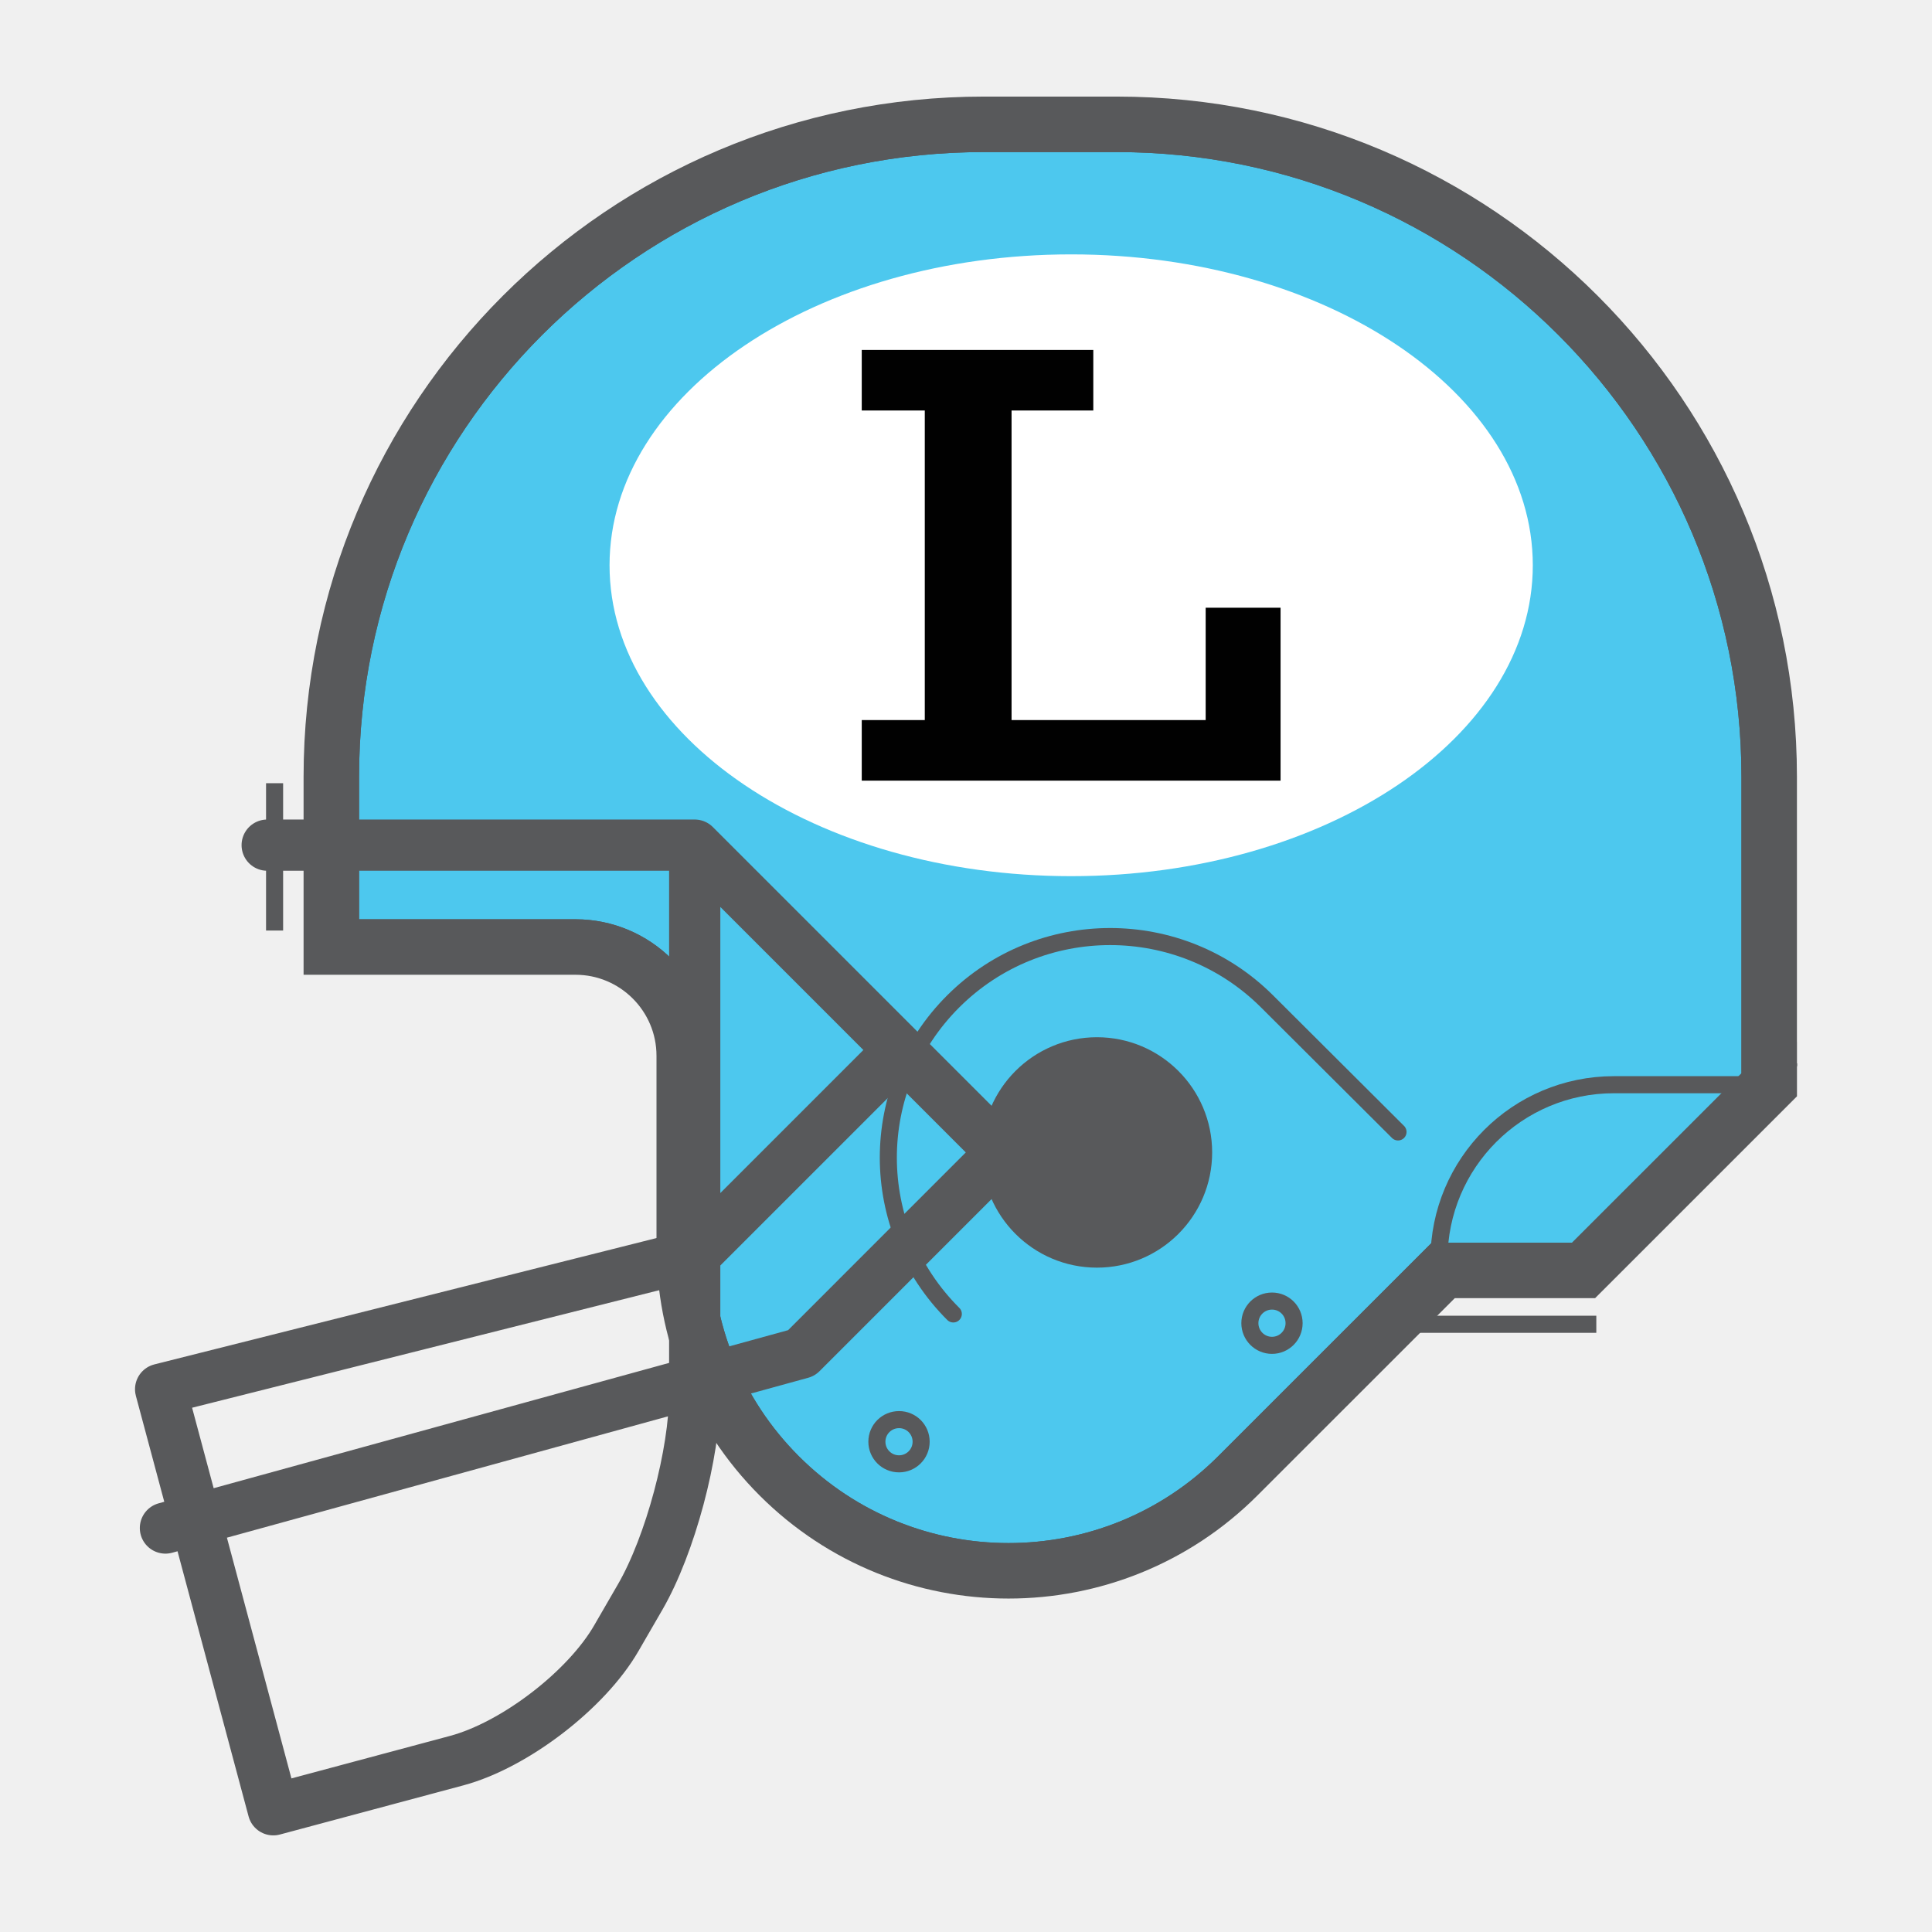
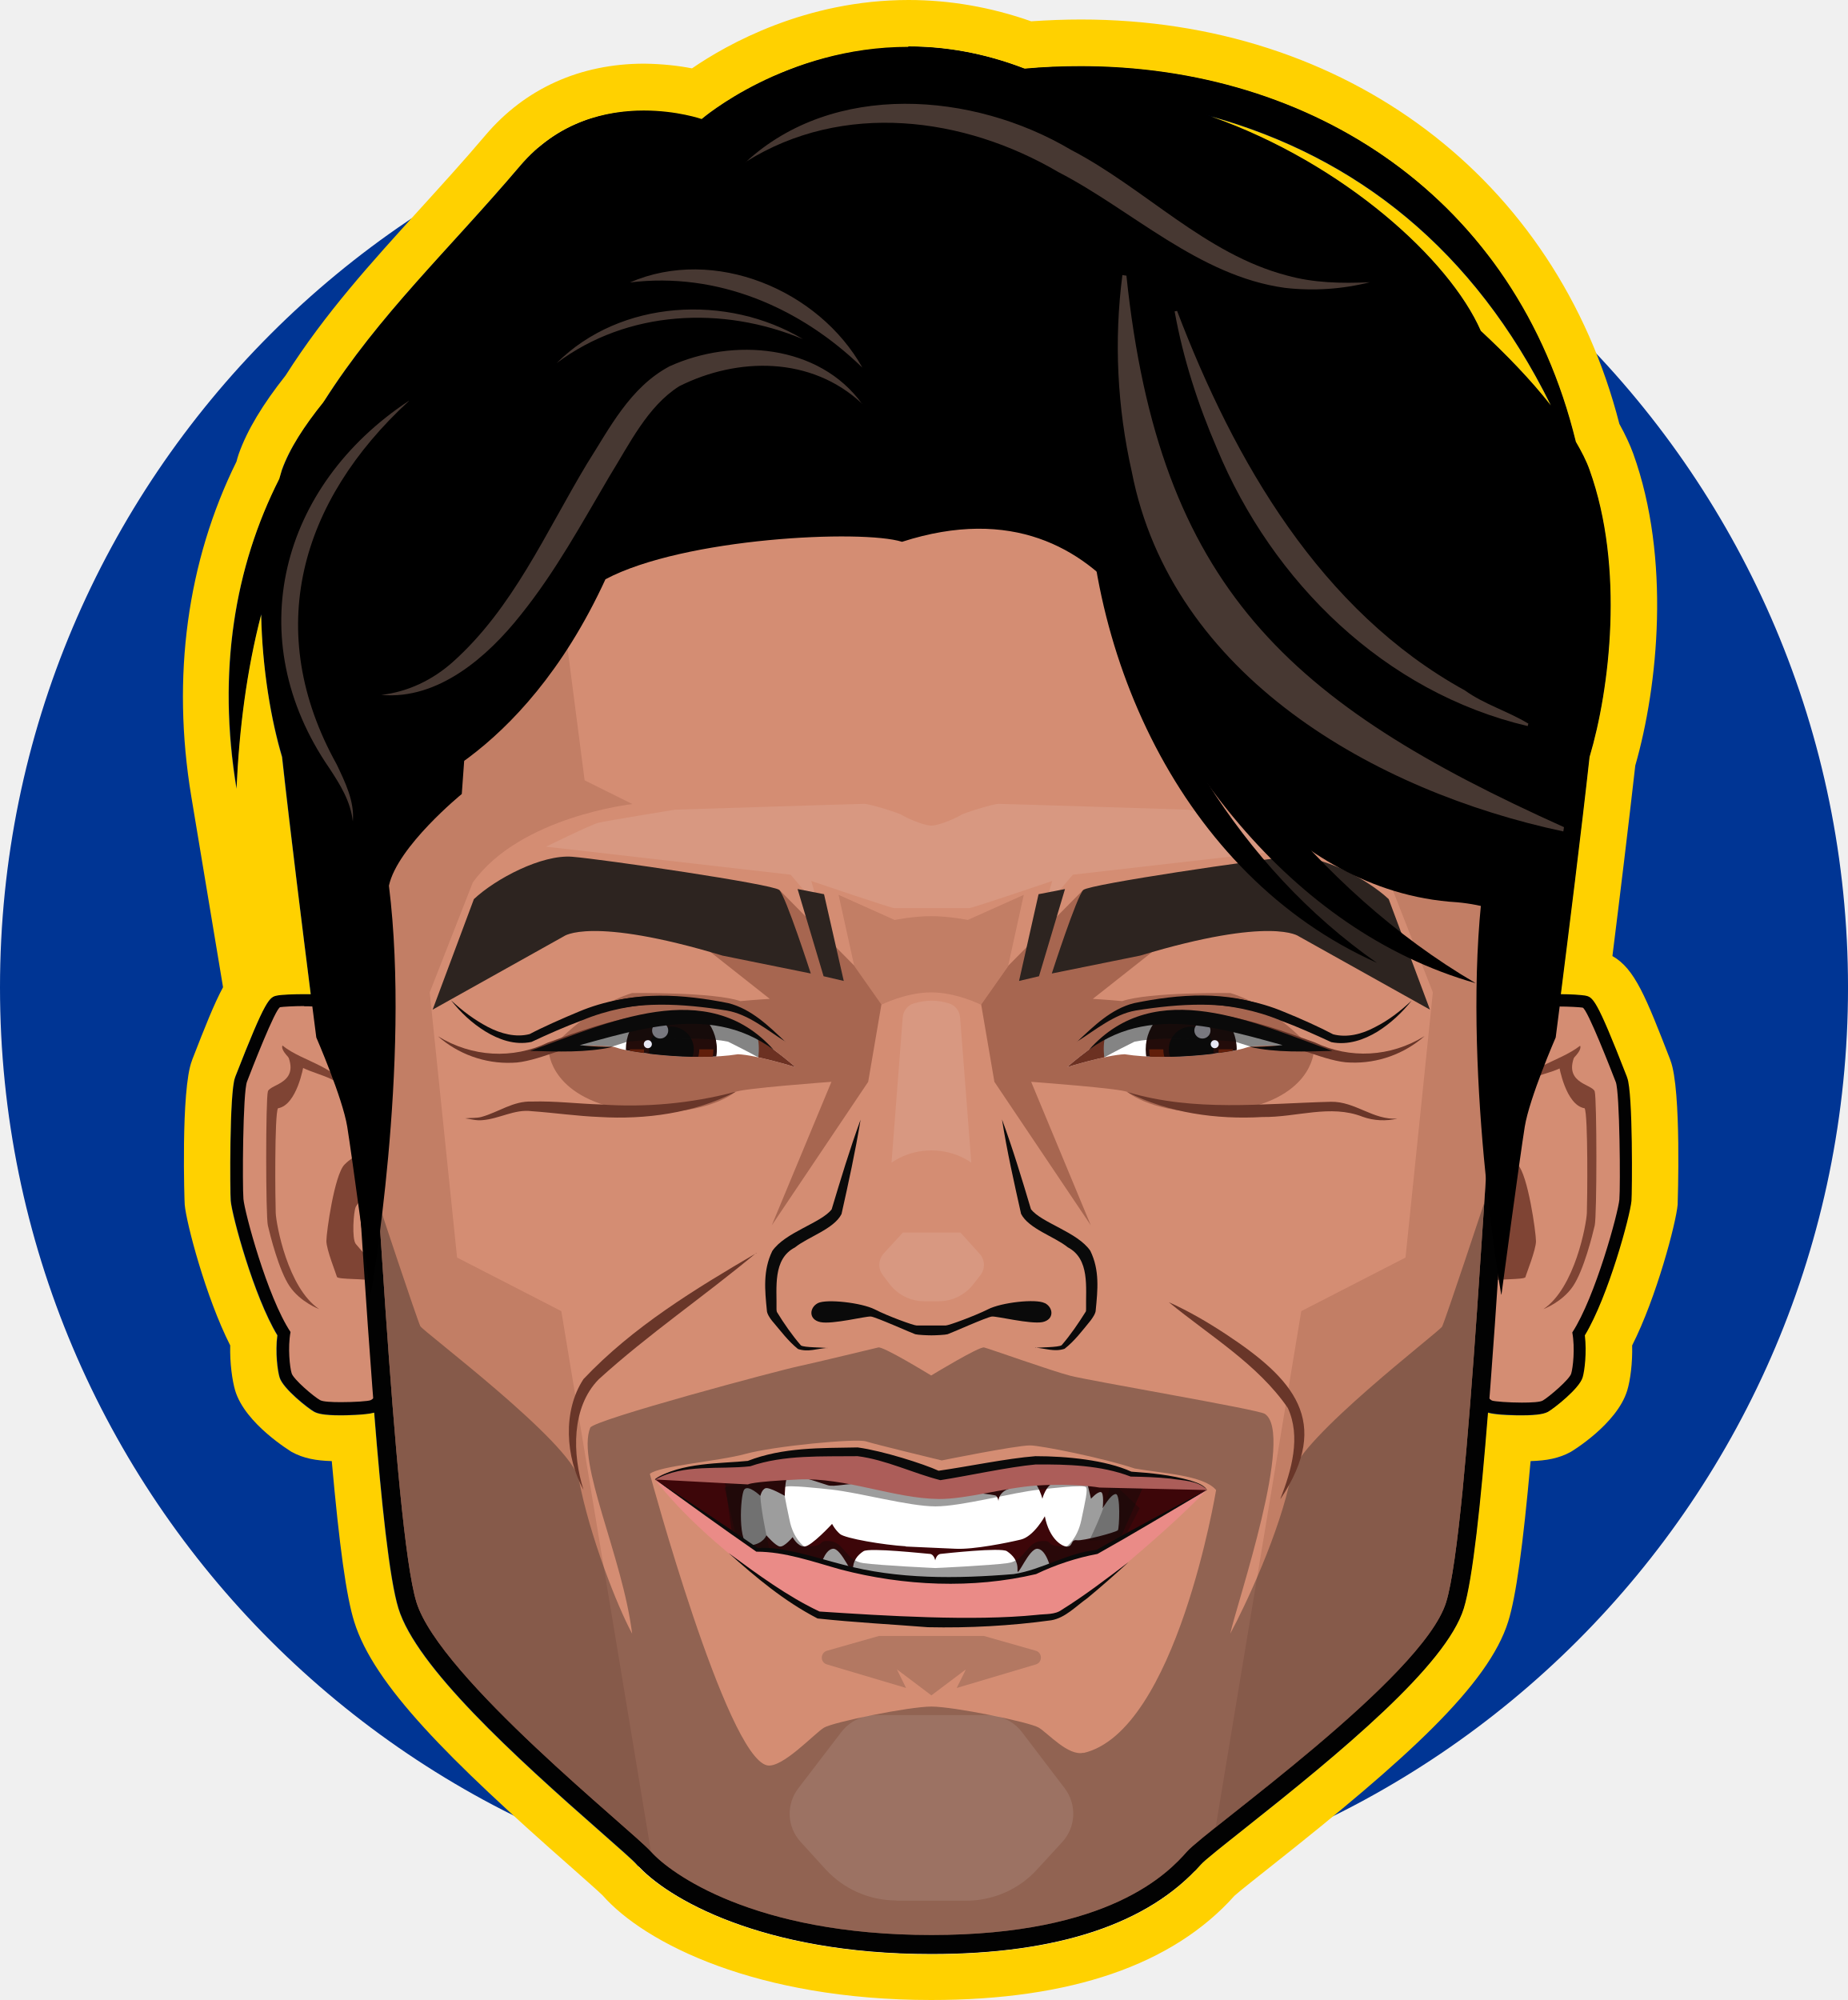
- <svg xmlns="http://www.w3.org/2000/svg" enable-background="new 0 0 72 72" height="72" viewBox="0 0 72 72" width="72">
+ <svg xmlns="http://www.w3.org/2000/svg" viewBox="0 0 82.43 89.22">
  <clipPath id="a">
-     <path d="m5.032 3.6h61.936v64.8h-61.936z" />
+     <path d="m68.57 32.79c-3.33-15.52-14.12-23.02-27.02-23.02s-23.7 7.5-27.03 23.02c-.62 3.88 1.35 10.49 1.77 13.21.42 2.73 1.25 22.13 2.29 25.48 1.04 3.36 9.63 10.18 10.46 11.12s4.55 3.72 12.51 3.72 10.57-2.78 11.4-3.72 10.53-7.76 11.56-11.12c1.04-3.36 1.87-22.76 2.29-25.48.42-2.73 2.39-9.33 1.77-13.21z" />
  </clipPath>
  <clipPath id="b">
-     <path d="m5.032 3.6h61.936v64.8h-61.936z" />
+     <path d="m35.48 47.6s-1.66-1.46-2.94-1.96-4.11-.24-4.94.13-2.65.92-2.65.92 2.08-.14 2.57.05 3.38.61 5.4.29c.81.03 2.55.57 2.55.57z" />
  </clipPath>
  <clipPath id="c">
-     <path d="m5.032 3.6h61.936v64.8h-61.936z" />
+     <path d="m47.61 47.6s1.66-1.46 2.94-1.96 4.11-.24 4.94.13 2.65.92 2.65.92-2.08-.14-2.57.05-3.38.61-5.4.29c-.81.03-2.55.57-2.55.57z" />
  </clipPath>
-   <clipPath id="d">
-     <path d="m5.032 3.6h61.936v64.8h-61.936z" />
-   </clipPath>
-   <clipPath id="e">
-     <path d="m5.032 3.6h61.936v64.8h-61.936z" />
-   </clipPath>
-   <clipPath id="f">
-     <path d="m5.032 3.6h61.936v64.8h-61.936z" />
-   </clipPath>
-   <clipPath id="g">
-     <path d="m5.032 3.6h61.936v64.8h-61.936z" />
-   </clipPath>
-   <clipPath id="h">
-     <path d="m5.032 3.6h61.936v64.8h-61.936z" />
-   </clipPath>
-   <clipPath id="i">
-     <path d="m5.032 3.6h61.936v64.8h-61.936z" />
-   </clipPath>
-   <clipPath id="j">
-     <path d="m5.032 3.6h61.936v64.8h-61.936z" />
-   </clipPath>
-   <clipPath id="k">
-     <path d="m5.032 3.6h61.936v64.8h-61.936z" />
-   </clipPath>
-   <clipPath id="l">
-     <path d="m5.032 3.6h61.936v64.8h-61.936z" />
-   </clipPath>
-   <path clip-path="url(#a)" d="m65.536 40.264-6.683 6.682h-5.229l-7.775 7.773c-4.562 4.564-11.965 4.564-16.529 0-2.281-2.281-3.423-5.273-3.423-8.264v-.744-6.363c0-2.459-1.994-4.453-4.454-4.453h-8.698v-5.945c0-13.21 10.709-23.919 23.919-23.919h4.952c13.209 0 23.919 10.709 23.919 23.919v11.314z" fill="#d2d5d5" />
-   <path clip-path="url(#b)" d="m65.536 40.264-6.683 6.682h-5.229l-7.775 7.773c-4.562 4.564-11.965 4.564-16.529 0-2.281-2.281-3.423-5.273-3.423-8.264v-.744-6.363c0-2.459-1.994-4.453-4.454-4.453h-8.698v-5.945c0-13.21 10.709-23.919 23.919-23.919h4.952c13.209 0 23.919 10.709 23.919 23.919v11.314z" fill="none" stroke="#58595b" stroke-miterlimit="10" stroke-width="2.863" />
-   <path clip-path="url(#c)" d="m65.536 40.264-6.683 6.682h-5.229l-7.775 7.773c-4.562 4.564-11.965 4.564-16.529 0-2.281-2.281-3.423-5.273-3.423-8.264v-.744-6.363c0-2.459-1.994-4.453-4.454-4.453h-8.698v-5.945c0-13.21 10.709-23.919 23.919-23.919h4.952c13.209 0 23.919 10.709 23.919 23.919v11.314z" fill="#4dc8ee" />
-   <g fill="none" stroke="#58595b" stroke-miterlimit="10">
-     <path clip-path="url(#d)" d="m65.536 40.264-6.683 6.682h-5.229l-7.775 7.773c-4.562 4.564-11.965 4.564-16.529 0-2.281-2.281-3.423-5.273-3.423-8.264v-.744-6.363c0-2.459-1.994-4.453-4.454-4.453h-8.698v-5.945c0-13.21 10.709-23.919 23.919-23.919h4.952c13.209 0 23.919 10.709 23.919 23.919v11.314z" stroke-width="1.273" />
-     <path d="m10.233 29.188v5.49" stroke-width=".636" />
-     <path clip-path="url(#e)" d="m65.536 40.264-6.683 6.682h-5.229l-7.775 7.773c-4.562 4.564-11.965 4.564-16.529 0-2.281-2.281-3.423-5.273-3.423-8.264v-.744-6.363c0-2.459-1.994-4.453-4.454-4.453h-8.698v-5.945c0-13.21 10.709-23.919 23.919-23.919h4.952c13.209 0 23.919 10.709 23.919 23.919v11.314z" stroke-width="1.273" />
+   <circle cx="41.22" cy="44.05" fill="#003594" r="41.22" />
+   <path d="m15.21 62.84c-.84 0-1-.09-1.07-.13-.27-.15-1.29-.99-1.41-1.36-.09-.29-.19-1.14-.08-1.86-1.03-1.64-2.03-5.32-2.09-5.96-.04-.46-.04-4.8.17-5.36 1.34-3.43 1.49-3.46 1.69-3.5.16-.03.69-.06 1.13-.06.54 0 .71.04.8.06.3.1 1.77.91 2.06 1.08l1.74.27 1.36 11.24-1.85 4.42c-.39.47-.83.95-1.03 1.04-.22.09-1.19.11-1.44.11z" fill="#d48d73" />
+   <path d="m13.56 44.89c.31 0 .6.01.71.05.29.09 2.01 1.05 2.01 1.05l1.63.27 1.33 10.96-1.82 4.35s-.7.81-.88.89c-.1.05-.75.09-1.33.09-.42 0-.81-.02-.93-.09-.29-.16-1.2-.94-1.27-1.2-.08-.26-.18-1.13-.05-1.84-1.04-1.57-2.05-5.35-2.1-5.93s-.03-4.77.16-5.24c.18-.47 1.27-3.28 1.48-3.32.12-.02.63-.05 1.08-.05zm0-.55c-.41 0-.99.02-1.18.06-.36.07-.5.09-1.87 3.61l-.02.06c-.26.66-.22 5.15-.19 5.49.06.67 1.03 4.26 2.08 6-.09.77.01 1.6.1 1.88.16.53 1.33 1.41 1.54 1.53.15.08.4.16 1.2.16.13 0 1.24 0 1.55-.14.09-.04.3-.13 1.08-1.04l.06-.07.03-.08 1.82-4.35.06-.14-.02-.15-1.33-10.96-.05-.41-.41-.07-1.53-.25c-.57-.32-1.73-.96-2.02-1.05-.11-.04-.31-.08-.89-.08z" fill="#020202" />
+   <g fill="#7f4434">
+     <path d="m15.56 48.82c-.53-.88-1.62-.84-2.39-1.38-.18-.14-.67-.58-.57-.8.92.75 2.63.96 2.96 2.18z" />
+     <path d="m12.71 46.82c.83 1.52-.66 1.52-.76 1.87s-.1 5.55 0 5.98.49 2 .97 2.71 1.32 1.02 1.32 1.02c-1.41-.94-1.92-3.8-1.94-4.29s-.06-4.39.1-4.67c.85-.14 1.14-1.89 1.14-1.89l-.83-.74z" />
+     <path d="m17.16 58.06s-.44-.81-.6-.92-1.5-.05-1.53-.18-.47-1.21-.47-1.6.36-2.96.81-3.41 1.09-.73 1.33-.63.47.87.47.87-1.2 1.44-1.3 1.65-.18 1.42 0 1.65 1.04 1.18 1.25 1.34.65.6.65.6l-.6.63z" />
  </g>
-   <path clip-path="url(#f)" d="m39.919 32.652c9.502 0 17.204-5.188 17.204-11.586 0-6.399-7.702-11.586-17.204-11.586-9.501 0-17.203 5.187-17.203 11.586s7.702 11.586 17.203 11.586" fill="#fff" />
-   <path d="m25.89 31.496v20.438c0 2.23-.913 5.641-2.027 7.572l-.893 1.543c-1.116 1.934-3.793 3.986-5.948 4.564l-6.836 1.832-4.2-15.672 19.903-5.008m-15.932-15.269h15.933l11.452 11.452-7.476 7.477-23.701 6.52m19.725-10.179 7.477-7.477" style="fill:none;stroke:#58595b;stroke-width:1.909;stroke-linecap:round;stroke-linejoin:round;stroke-miterlimit:10;clip-path:url(#g)" />
-   <path clip-path="url(#h)" d="m44.538 42.947c0 2.021-1.638 3.66-3.658 3.66s-3.657-1.641-3.657-3.66c0-2.021 1.639-3.656 3.657-3.656 2.02 0 3.658 1.637 3.658 3.656" fill="#58595b" />
-   <g fill="none" stroke="#58595b" stroke-miterlimit="10">
-     <circle clip-path="url(#i)" cx="40.88" cy="42.948" r="3.657" stroke-width="1.273" />
-     <g stroke-width=".636">
-       <path clip-path="url(#j)" d="m48.227 49.311c0 .457-.369.826-.824.826s-.824-.371-.824-.826.369-.824.824-.824c.456-.001.824.368.824.824zm-13.899 4.418c0 .455-.369.824-.824.824-.456 0-.825-.369-.825-.824 0-.457.369-.824.825-.824.455-.001.824.366.824.824z" stroke-linecap="round" stroke-linejoin="round" />
-       <path clip-path="url(#k)" d="m35.527 48.967c-3.229-3.219-3.229-8.434 0-11.652 3.228-3.216 8.461-3.216 11.688 0l4.885 4.869" stroke-linecap="round" stroke-linejoin="round" />
-       <path clip-path="url(#l)" d="m51.855 49.352h7.635m6.046-8.928h-5.388c-3.604 0-6.521 2.92-6.521 6.521" />
-     </g>
+   <path d="m67.87 62.85c-.25 0-1.22-.02-1.44-.11-.2-.09-.64-.57-.98-.97l-1.89-4.5 1.36-11.24 1.83-.3c.2-.13 1.67-.95 1.97-1.05.09-.03.26-.06.8-.06.43 0 .97.03 1.13.06.2.04.35.07 1.67 3.45.24.61.23 4.95.19 5.41-.06.65-1.07 4.33-2.09 5.96.11.72.01 1.57-.08 1.86-.12.39-1.16 1.23-1.4 1.36-.07.04-.23.13-1.07.13z" fill="#d48d73" />
+   <path d="m69.52 44.9c.45 0 .96.03 1.08.05.21.04 1.3 2.86 1.48 3.32s.21 4.66.16 5.24-1.07 4.35-2.1 5.93c.13.71.03 1.58-.05 1.84s-.99 1.04-1.27 1.2c-.12.07-.51.09-.93.09-.58 0-1.22-.05-1.33-.09-.18-.08-.88-.89-.88-.89l-1.82-4.35 1.32-10.96 1.63-.27s1.72-.96 2.01-1.05c.12-.04.4-.05.71-.05zm0-.56c-.57 0-.77.04-.88.08-.29.09-1.45.73-2.02 1.05l-1.53.25-.41.07-.05.41-1.32 10.96-.02.15.06.14 1.82 4.35.03.08.06.07c.78.91.99 1 1.08 1.04.31.13 1.42.14 1.55.14.8 0 1.05-.08 1.2-.16.26-.14 1.39-1.03 1.54-1.53.09-.29.2-1.12.1-1.88 1.05-1.73 2.02-5.33 2.08-6 .03-.34.06-4.83-.19-5.49l-.02-.06c-1.37-3.51-1.52-3.54-1.87-3.61-.19-.04-.77-.06-1.18-.06z" fill="#020202" />
+   <g fill="#7f4434">
+     <path d="m67.49 48.81c.52-1.25 2.02-1.4 3-2.16.1.22-.39.66-.57.8-.5.41-1.2.41-1.72.76-.32.14-.63.63-.71.6z" />
+     <path d="m70.38 46.82c-.83 1.52.66 1.52.76 1.87s.1 5.55 0 5.98-.49 2-.97 2.71-1.32 1.02-1.32 1.02c1.41-.94 1.92-3.8 1.94-4.29s.06-4.39-.1-4.67c-.85-.14-1.14-1.89-1.14-1.89l.83-.74z" />
+     <path d="m65.92 58.07s.44-.81.6-.92 1.5-.05 1.53-.18.47-1.21.47-1.6-.36-2.96-.81-3.41-1.09-.73-1.33-.63-.47.87-.47.87 1.2 1.44 1.3 1.65.18 1.42 0 1.65-1.04 1.18-1.25 1.34-.65.6-.65.6l.6.63z" />
  </g>
-   <path d="m32.115 29.092h15.608v-6.444h-2.791v4.187h-7.234v-11.537h3.046v-2.256h-8.629v2.256h2.349v11.537h-2.349z" fill="#010101" />
+   <path d="m41.55 86.74c-9.31 0-12.68-3.7-12.82-3.86-.17-.2-.79-.74-1.57-1.42-2.85-2.5-8.15-7.16-8.98-9.86-.69-2.23-1.26-10.98-1.72-18.01-.23-3.54-.43-6.6-.58-7.54-.11-.7-.32-1.66-.56-2.78-.71-3.21-1.68-7.62-1.2-10.56 3.14-14.64 13.39-23.37 27.44-23.37s24.29 8.73 27.43 23.35c.48 2.97-.49 7.37-1.2 10.58-.25 1.12-.46 2.09-.57 2.79-.14.94-.34 4-.58 7.54-.46 7.03-1.03 15.77-1.72 18-.82 2.64-6.36 7.02-9.67 9.64-.96.76-1.79 1.42-1.98 1.63-2.26 2.56-6.2 3.86-11.71 3.86z" fill="#d48d73" />
+   <path d="m41.55 9.77c12.9 0 23.69 7.5 27.02 23.02.62 3.88-1.35 10.49-1.77 13.21s-1.25 22.13-2.29 25.48c-1.04 3.36-10.73 10.17-11.56 11.12-.83.94-3.44 3.72-11.4 3.72s-11.68-2.78-12.51-3.72-9.42-7.77-10.46-11.12-1.87-22.76-2.29-25.48c-.42-2.73-2.39-9.33-1.77-13.21 3.33-15.52 14.13-23.02 27.03-23.02zm0-.84c-14.26 0-24.67 8.85-27.84 23.68-.49 3.07.48 7.51 1.2 10.76.24 1.11.46 2.07.56 2.76.14.92.34 3.97.57 7.51.46 7.05 1.04 15.82 1.74 18.1.8 2.6 5.12 6.55 9.11 10.05.7.62 1.37 1.2 1.52 1.38 1.31 1.49 5.55 4 13.14 4 5.64 0 9.69-1.35 12.03-4 .16-.18 1.06-.89 1.92-1.58 4.33-3.43 9.03-7.3 9.81-9.85.71-2.28 1.28-11.05 1.74-18.1.23-3.54.43-6.59.57-7.51.1-.68.32-1.64.56-2.76.71-3.25 1.69-7.69 1.21-10.72-3.19-14.87-13.59-23.73-27.84-23.73z" fill="#020202" />
+   <g clip-path="url(#a)">
+     <path d="m23.66 16.12 2.42 18.69 2.13 1.06s-5.01.55-7.12 3.5l-1.92 4.9 1.22 11.83 4.65 2.39 4 24.12h-34.92v-66.49z" fill="#a76650" opacity=".4" />
+     <path d="m59.43 16.12-2.42 18.69-2.13 1.06s5.01.55 7.12 3.5l1.92 4.9-1.22 11.83-4.65 2.39-4 24.12h34.92s0-66.49 0-66.49z" fill="#a76650" opacity=".4" />
+     <path d="m64.34 59.17c-.09.21-6.42 5.01-6.74 6.64-.5 2.54-2.05 5.83-2.72 7.07.33-1.46 2.89-8.95 1.54-9.81-.32-.2-7.86-1.48-8.68-1.7-.82-.21-3.62-1.21-3.84-1.26s-2.29 1.21-2.36 1.25c-.07-.04-2.14-1.31-2.36-1.25-.22.05-2.73.66-3.56.84-.83.17-9.15 2.39-9.29 2.74-.62 1.57 1.44 5.73 1.87 9.19-.67-1.24-1.89-4.34-2.38-6.89-.32-1.63-6.98-6.62-7.07-6.83-.16-.34-1.87-5.5-1.87-5.5l.39 34.92h48.55l.39-34.92s-1.71 5.16-1.87 5.5zm-16.01 19.02c-.67.16-1.58-.87-1.99-1.12-.42-.25-3.79-.94-4.79-.94s-4.37.69-4.79.94-1.88 1.84-2.55 1.68c-1.82-.44-5.22-13-5.22-13 .41-.36 3.06-.56 4.26-.89 1.27-.35 4.93-.7 5.38-.56.44.14 3.38.85 3.38.85s3.31-.67 3.94-.67c.47 0 3.27.56 4.67 1.03 1.23.22 3.06.29 3.63.96 0 0-1.77 10.76-5.91 11.73z" fill="#2d2420" opacity=".4" />
+   </g>
+   <path d="m46.6 58.13c-.39-.2-1.93-.03-2.53.28-.6.3-1.75.72-1.88.72h-1.3c-.13 0-1.27-.41-1.87-.72-.6-.3-2.14-.47-2.53-.28-.39.2-.43.74.11.85s2.02-.27 2.25-.25c.22.02 1.87.76 1.98.79s.53.05.72.05.61-.02.72-.05 1.76-.77 1.98-.79 1.71.35 2.25.25c.54-.11.5-.65.11-.85z" fill="#0a0a0a" />
+   <path d="m36.91 60.13c-.47.03-.85.2-1.31.05-.45-.36-.79-.83-1.16-1.26-.09-.11-.23-.32-.23-.46-.09-.91-.18-1.78.24-2.65.57-.84 2.18-1.25 2.65-1.86.4-1.33.81-2.69 1.29-4-.23 1.41-.54 2.82-.85 4.21-.34.67-1.5 1.02-2.08 1.49-1 .52-.8 1.8-.82 2.76.01.08 0 .07.02.12.31.51.68 1.04 1.07 1.49.15.1.97.08 1.18.12z" fill="#0a0a0a" />
+   <path d="m42.83 54.98h-2.55l-.86.94c-.24.27-.26.67-.04.96l.31.41c.37.48.94.76 1.55.76h.63c.61 0 1.18-.28 1.55-.76l.32-.41c.22-.29.2-.69-.04-.95l-.85-.94z" fill="#fff" opacity=".1" />
+   <path d="m46.18 60.13c.22-.03 1.03-.02 1.18-.12.39-.45.75-.98 1.07-1.49.03-.05.01-.04.02-.12-.02-.96.18-2.24-.82-2.76-.57-.47-1.74-.82-2.08-1.49-.31-1.39-.63-2.8-.85-4.21.48 1.3.89 2.66 1.29 4 .46.61 2.08 1.02 2.65 1.86.42.86.33 1.74.24 2.65 0 .14-.14.34-.23.46-.36.44-.71.91-1.16 1.26-.46.15-.84-.02-1.31-.05z" fill="#0a0a0a" />
+   <path d="m42.83 45.39c-.02-.29-.22-.55-.5-.63-.22-.07-.49-.12-.78-.12s-.56.06-.78.12c-.28.08-.48.34-.5.63l-.5 6.48s.69-.55 1.78-.55 1.78.55 1.78.55z" fill="#fff" opacity=".1" />
+   <path d="m43.18 41.04s-.84-.17-1.64-.17-1.63.17-1.63.17l-2.5-1.12.7 3.18 1.21 1.72s1.09-.55 2.22-.55 2.22.55 2.22.55l1.21-1.72.7-3.18-2.5 1.12z" fill="#a76650" opacity=".4" />
+   <path d="m56.39 36.7c-.34-.08-3.4-.58-3.4-.58s-8.18-.26-8.44-.26-1.58.42-1.69.5c-.1.08-.94.47-1.31.47s-1.21-.39-1.31-.47-1.43-.5-1.69-.5-8.44.26-8.44.26-3.07.5-3.4.58c-.34.08-2.35 1.07-2.35 1.07l10.91 1.25 1.27 1.49-.35-1.21s3.55 1.21 3.7 1.21h3.35c.14 0 3.7-1.21 3.7-1.21l-.35 1.21 1.27-1.49 10.91-1.25s-2.01-.99-2.35-1.07z" fill="#fff" opacity=".1" />
+   <path d="m38.11 43.09 1.21 1.72-.59 3.45-4.3 6.4 2.66-6.4s-4.11.3-4.3.46-1.54 1.1-4.47.86c-3.78-.47-3.84-2.69-3.84-2.69s1.64-1.95 3.72-2.59c0 0 3.64-.05 4.83.36.62-.06 1.31-.1 1.31-.1l-4.23-3.34 4.66-1.52 3.35 3.39z" fill="#a76650" />
+   <path d="m33.03 45.83c-2.85-.87-5.71.29-8.43 1.17-.5.17-1.23.41-1.75.41-1.23.05-2.43-.4-3.31-1.18 1.52.93 3.33 1.03 4.9.28 2.7-.98 5.83-2.08 8.59-.67z" fill="#693629" />
+   <path d="m35.48 47.6s-1.66-1.46-2.94-1.96-4.11-.24-4.94.13-2.65.92-2.65.92 2.08-.14 2.57.05 3.38.61 5.4.29c.81.03 2.55.57 2.55.57z" fill="#fff" />
+   <g clip-path="url(#b)">
+     <ellipse cx="29.95" cy="46.81" fill="#230c0a" rx="2.03" ry="2.05" />
+     <path d="m28.41 46.81c0 .86.69 1.56 1.55 1.56s1.55-.7 1.55-1.56" fill="none" stroke="#611e0a" stroke-miterlimit="10" stroke-width=".63" />
+     <ellipse cx="29.95" cy="46.81" fill="#0a0a0a" rx="1" ry="1.01" />
+     <circle cx="29.45" cy="45.97" fill="#e7e7f4" r=".36" />
+     <circle cx="28.9" cy="46.58" fill="#e7e7f4" r=".18" />
+     <path d="m33.81 46.33s.28 1.17-.61 2.35c2.7-.36 3.33-.89 3.33-.89z" fill="#cf593b" />
+     <path d="m33.83 47.17s-.48-.27-1.35-.7c-1.47-.31-4.49 0-4.49 0l-2.67.85-1.56-1.39 6.44-2.76 4.94 2.44 1.15 2.63-2.47-1.08z" fill="#0a0a0a" opacity=".5" />
+   </g>
+   <path d="m34.51 46.83c-2.98-2.21-6.51-.72-9.69.07 0 0-.04-.4-.04-.4.84.1 1.7.22 2.56.2-1.18.27-2.48.21-3.69.18 3.45-1.24 7.89-3.38 10.86-.05z" fill="#0a0a0a" />
+   <path d="m35.04 46.47c-.83-.52-1.64-1.22-2.62-1.39-1.95-.31-4.02-.45-5.91.19-.96.3-1.9.67-2.85 1.04.87-.52 1.79-.97 2.74-1.34 1.93-.78 4.09-.62 6.09-.22 1.03.26 1.8 1.02 2.54 1.72z" fill="#0a0a0a" />
+   <path d="m33.03 45.09c-2.33-.48-4.85-.5-7.07.43-.76.28-1.52.62-2.25.96-.75.16-1.47-.11-2.06-.47-.6-.37-1.11-.85-1.53-1.39.5.47 1.05.88 1.64 1.19s1.26.48 1.87.32c.54-.29 1.49-.71 2.19-1 2.25-.95 4.94-.88 7.22-.05z" fill="#0a0a0a" />
+   <path d="m32.79 48.72c-1.84.94-3.99 1.23-6.03 1.11-1.02-.04-2.05-.19-3.04-.26-.76-.1-1.44.34-2.2.4-.27.03-.52-.05-.77-.08.26-.03.52 0 .75-.07.74-.21 1.4-.71 2.22-.68 1.06-.03 2.05.1 3.07.13 2.01.14 4.02-.04 6-.56z" fill="#693629" />
+   <path d="m37.64 43.76-.88-3.87-1.18-.23 1.16 3.89z" fill="#2d2420" />
+   <path d="m36.17 43.43s-1.12-3.47-1.41-3.73-7.87-1.37-9.23-1.48-3.42.98-4.39 1.89c-.64 1.71-1.84 4.93-1.84 4.93l5.85-3.27s1.18-.92 7.08.86l3.95.8z" fill="#2d2420" />
+   <path d="m39.99 84.79h3.11c1.2 0 2.35-.5 3.16-1.39l1.13-1.23c.61-.67.65-1.67.11-2.39l-1.91-2.51c-.37-.48-.94-.76-1.55-.76h-4.96c-.61 0-1.18.28-1.55.76l-1.92 2.51c-.55.72-.5 1.72.1 2.38l1.11 1.22c.81.89 1.96 1.4 3.17 1.4z" fill="#fff" opacity=".1" />
+   <path d="m46.21 73.64-2.32-.66h-4.68l-2.32.66c-.3.09-.31.52 0 .61l3.53 1.05-.41-.83 1.54 1.16 1.54-1.16-.41.83 3.53-1.05c.3-.09.3-.52 0-.61z" fill="#2d2420" opacity=".2" />
+   <path d="m44.98 43.09-1.21 1.72.59 3.45 4.3 6.4-2.66-6.4s4.11.3 4.3.46 1.54 1.1 4.47.86c3.78-.47 3.84-2.69 3.84-2.69s-1.64-1.95-3.72-2.59c0 0-3.64-.05-4.83.36-.62-.06-1.31-.1-1.31-.1l4.23-3.34-4.66-1.52-3.35 3.39z" fill="#a76650" />
+   <path d="m50.06 45.83c2.77-1.41 5.89-.31 8.59.67 1.57.75 3.38.66 4.9-.28-.88.78-2.08 1.23-3.31 1.18-.52 0-1.25-.24-1.75-.41-2.71-.87-5.57-2.04-8.43-1.17z" fill="#693629" />
+   <path d="m47.61 47.6s1.66-1.46 2.94-1.96 4.11-.24 4.94.13 2.65.92 2.65.92-2.08-.14-2.57.05-3.38.61-5.4.29c-.81.03-2.55.57-2.55.57z" fill="#fff" />
+   <g clip-path="url(#c)">
+     <ellipse cx="53.14" cy="46.81" fill="#230c0a" rx="2.03" ry="2.05" />
+     <path d="m54.68 46.81c0 .86-.69 1.56-1.55 1.56s-1.55-.7-1.55-1.56" fill="none" stroke="#611e0a" stroke-miterlimit="10" stroke-width=".63" />
+     <ellipse cx="53.14" cy="46.81" fill="#0a0a0a" rx="1" ry="1.01" />
+     <circle cx="53.64" cy="45.97" fill="#e7e7f4" r=".36" />
+     <circle cx="54.19" cy="46.58" fill="#e7e7f4" r=".18" />
+     <path d="m49.28 46.33s-.28 1.17.61 2.35c-2.7-.36-3.33-.89-3.33-.89z" fill="#cf593b" />
+     <path d="m49.26 47.17s.48-.27 1.35-.7c1.47-.31 4.49 0 4.49 0l2.67.85 1.56-1.39-6.44-2.76-4.94 2.44-1.15 2.63 2.47-1.08z" fill="#0a0a0a" opacity=".5" />
+   </g>
+   <path d="m48.58 46.83c2.98-3.34 7.4-1.19 10.86.05-1.21.03-2.51.09-3.69-.18.86.01 1.71-.1 2.56-.2l-.04.4c-3.18-.79-6.71-2.27-9.69-.07z" fill="#0a0a0a" />
+   <path d="m48.05 46.47c.75-.7 1.51-1.46 2.54-1.72 2-.41 4.17-.57 6.09.22.95.37 1.87.82 2.74 1.34-.95-.37-1.89-.74-2.85-1.04-1.9-.64-3.97-.5-5.91-.19-.97.17-1.79.87-2.62 1.39z" fill="#0a0a0a" />
+   <path d="m50.06 45.09c2.28-.83 4.97-.9 7.22.05.7.28 1.65.71 2.19 1 .61.16 1.28 0 1.87-.32.6-.3 1.14-.72 1.64-1.19-.43.54-.94 1.02-1.53 1.39-.59.36-1.32.62-2.06.47-.74-.34-1.49-.68-2.25-.96-2.23-.93-4.74-.91-7.07-.43z" fill="#0a0a0a" />
+   <path d="m50.3 48.72c3.01.89 5.99.51 9.07.43 1.09-.02 1.89.83 2.97.75-.5.12-1.05.1-1.55-.08-1.45-.57-2.94.03-4.47.01-2.04.12-4.19-.18-6.03-1.11z" fill="#693629" />
+   <path d="m45.46 43.76.87-3.87 1.18-.23-1.16 3.89z" fill="#2d2420" />
+   <path d="m46.92 43.43s1.12-3.47 1.41-3.73 7.87-1.37 9.23-1.48 3.42.98 4.39 1.89c.64 1.71 1.84 4.93 1.84 4.93l-5.85-3.27s-1.18-.92-7.08.86l-3.95.8z" fill="#2d2420" />
+   <path d="m53.85 66.46-7.21 4.77-9.9.2s-6.16-3.93-7.52-5.43l3.83-.33 4.53-.2 4.4.85 5.28-.85 6.59 1z" fill="#3d0609" />
+   <path d="m40.41 68.98c-.99-.06-2.71-.35-2.94-.55s-.35-.45-.35-.45-.92 1-1.23 1.01-.53-.42-.53-.42-.37.45-.57.42-.6-.5-.6-.5-.13.38-.71.45-.46-2.25-.28-2.49.72.28.72.28.06-.28.23-.34.86.34.86.34 0-.79.16-.91 1.5.36 1.77.44.92-.1 1.42-.06 5.96.39 6.08.53.1.29.1.29-.05-.41.45-.6 1.07-.48 1.26-.16.25.6.25.6.16-.65.57-.73 1.42 0 1.46.15.14.58.14.58.26-.3.43-.3.09.73.09.73.35-.63.58-.64.16 1.52.1 1.61-1.56.49-1.83.45-.17.23-.39.28-.84-.3-1.04-1.35c0 0-.49.9-1.07 1.04s-2.1.45-2.91.41-1.24-.05-2.23-.1z" fill="#fff" />
+   <path d="m41.73 70.81c2.36 0 5.14-.83 5.14-.83s-.19-.85-.58-.89-.92 1.37-.9.95-.21-.66-.47-.84-2.77.1-2.96.12-.24.29-.24.29-.05-.28-.24-.29-2.7-.29-2.96-.12-.48.42-.47.84-.51-1-.9-.95-.58.89-.58.89 2.79.83 5.14.83z" fill="#fff" />
+   <path d="m47.81 65.55-6.08.98-6.08-.98-3.33.45.43 3.1 8.98 2.04 7.65-1.18 1.76-3.96zm.43 2.25c-.18.87-.66 1.19-.66 1.19-1.09 0-.49-.29-1.14-.24s-.69.87-1.49.98-3.22.22-3.22.22-2.42-.11-3.22-.22-.84-.93-1.49-.98-.05.24-1.14.24c0 0-.49-.32-.66-1.19-.18-.87-.3-1.34-.2-1.46.1-.11 1.6.06 2.07.11 1.27.14 3.47.75 4.64.75s3.37-.61 4.64-.75c.47-.05 1.97-.23 2.07-.11.1.11-.02.59-.2 1.46z" fill="#0a0a0a" opacity=".4" />
+   <path d="m34.19 68.48s-.25-1.17-.27-1.76 0-.91 0-.91l-1.6.55.73 3.03 1.34.07z" fill="#0a0a0a" opacity=".3" />
+   <path d="m48.59 68.72s.69-1.34 1-2.62l1.25 1.18-.71 1.39-1.53.05z" fill="#0a0a0a" opacity=".3" />
+   <path d="m48.94 69.23c-3.64.71-1.4 1.25-7.07 1.25-4.16 0-5.64-1.35-8.11-1.35l-4.55-3.14c2.44 3.14 6.88 6.01 7.35 6.07s3.76.34 5.28.34 4.88-.17 5.32-.34c.74-.3 4.62-3.46 6.68-5.6l-4.91 2.77z" fill="#ea8b87" />
+   <path d="m53.85 66.46c-1.63.96-3.25 1.94-4.89 2.86-.92.17-1.89.49-2.74.9-2.83.67-5.9.53-8.7-.2-1.26-.35-2.49-.8-3.78-.8-1.52-1.05-3.02-2.14-4.52-3.23 1.54 1.02 3.08 2.03 4.59 3.07 1.06-.09 2.6.43 3.76.73 2.48.67 5.11.64 7.65.43 1.25-.19 2.41-.95 3.7-1.08 1.5-.86 3.31-1.82 4.93-2.69z" fill="#0a0a0a" />
+   <path d="m50.46 65.76c-1.27-.58-3.86-.68-4.68-.59-1.08.12-3.88.65-3.88.65s-3-1.07-3.68-1.06c-.47 0-3.54-.05-4.81.53-1.35.05-3.9.24-4.19.71l4.15.22s.09-.12 2.24-.22c2.12-.1 4.26.85 6.27.87 1.24.01 2.89-.5 4.36-.6 1.7-.11 2.81.09 2.81.09l4.79.11c-.29-.47-2.04-.65-3.39-.7z" fill="#ac5d59" />
+   <path d="m29.22 65.99c1.11-.76 3.02-.7 4.14-.82 1.57-.61 3.25-.57 4.9-.6 1.12.15 2.96.74 3.61 1.04 1.28-.18 3.04-.55 4.32-.65 1.4 0 3.13.17 4.28.69.88.06 1.77.15 2.62.39.27.09.59.18.76.42-.42-.42-1.09-.41-1.64-.5-.59-.06-1.18-.08-1.77-.09-1.33-.51-2.83-.55-4.24-.54-1.21.11-3.02.51-4.25.7-1.22-.31-2.43-.91-3.69-1.07-1.59.02-3.28-.07-4.79.45-1.38.16-3-.12-4.24.6z" fill="#0a0a0a" />
+   <path d="m32.5 69.28c1.28.94 2.65 1.95 4.06 2.61 2.87.19 6.86.44 9.69.15.41-.05.81 0 1.12-.23 1.03-.64 2-1.39 2.97-2.12-.6.55-1.21 1.09-1.84 1.61-.5.35-.97.87-1.6.98-1.82.25-3.67.35-5.51.31-1.64-.13-3.24-.21-4.92-.39-1.52-.79-2.74-1.83-3.97-2.92z" fill="#0a0a0a" />
+   <path d="m57.12 66.86c.5-1.28.92-2.77.33-4.05-1.34-1.95-3.47-3.21-5.31-4.72.89.4 1.73.89 2.55 1.43 3 1.98 4.74 3.88 2.44 7.34z" fill="#693629" />
+   <path d="m33.74 55.89c-2.31 1.93-4.81 3.62-7.03 5.64-1.23 1.25-1.18 3.35-.68 4.93-.8-1.44-.94-3.51 0-4.94 2.2-2.33 4.98-4.02 7.73-5.63z" fill="#693629" />
+   <path d="m35.72 8.69c-9.76 1.63-20 6.64-23.4 16.52-1.1 3.15-1.6 6.52-1.76 9.96-2.64-15.87 9.99-26.74 25.15-26.48z" />
+   <path d="m38.4 4.67c14.3-5.1 29.73 1.15 32.31 17.03-5.33-14.91-17.43-19.33-32.31-17.03z" />
+   <path d="m65.83 43.86c-8.37-2.38-14.1-10.34-16.72-18.29-.34-1.17-.63-2.35-.88-3.54.59 1.07 1.09 2.16 1.63 3.23 3.77 7.33 8.72 14.35 15.97 18.6z" />
+   <path d="m61.42 42.95c-8.76-3.91-13.28-14.07-12.9-23.31.34 1.65.62 3.46 1.07 5.08 1.75 7.17 5.7 13.94 11.83 18.23z" />
+   <path d="m16.54 57.75s1.8-10.29.81-18.24c.38-1.75 3.25-4.09 3.25-4.09l1.79-24.75s-8.23 5.91-9.8 10.28-.9 9.79 0 12.81c.52 4.76 1.52 12.52 1.52 12.52s1.17 2.69 1.38 3.98 1.04 7.49 1.04 7.49z" />
+   <path d="m66.97 57.75s-1.8-10.29-.81-18.24c-.38-1.75-3.25-4.09-3.25-4.09l-1.79-24.75s8.23 5.91 9.8 10.28.9 9.79 0 12.81c-.52 4.76-1.52 12.52-1.52 12.52s-1.17 2.69-1.38 3.98-1.04 7.49-1.04 7.49z" />
+   <path d="m69.46 41.77s-2.07-1.31-4.46-1.52c-7.87-.47-12.24-8.48-12.24-8.48s-2.69-10.77-12.52-7.6c-1.77-.56-9.72-.19-13.23 1.67-3.79 8.24-9.35 9.72-9.35 9.72s-5.67-13.77-3.2-17.66 5.54-6.73 8.76-10.52 8.1-2.09 8.1-2.09 7.28-6.27 16.35-1.33c9.83.28 18.6 8.31 18.81 12.38 2.18 6.24 5.36 11.83 2.98 25.43z" />
+   <g fill="#efbba7" opacity=".3">
+     <path d="m50.25 12.3c1.46 13.92 7.26 19.08 19.52 24.6 0 0-.03.19-.03.19-8.42-1.79-17.48-6.95-19.25-16.04-.65-2.88-.8-5.85-.42-8.78l.19.03z" />
+     <path d="m33.27 7.23c3.91-3.61 10.13-3.14 14.5-.55 3.32 1.73 5.98 4.65 9.64 5.61 1.18.33 2.43.36 3.7.3-1.22.31-2.52.4-3.8.25-3.84-.53-6.83-3.48-10.09-5.16-4.22-2.48-9.62-3.18-13.95-.46z" />
+     <path d="m38.47 18.02c-2.28-2.15-5.58-2.09-8.17-.79-1.42.9-2.22 2.58-3.12 4.03-1.22 2.07-2.39 4.23-3.95 6.17-1.48 1.87-3.68 3.8-6.22 3.57 1.2-.14 2.29-.67 3.18-1.46 2.7-2.41 4.14-5.77 6-8.86 1-1.57 1.91-3.4 3.68-4.34 2.84-1.29 6.67-.98 8.59 1.68z" />
+     <path d="m52.51 13.87c2.55 6.69 6.4 13.39 12.84 16.93.86.62 1.88.91 2.83 1.48 0 0-.03.11-.03.11-6.37-1.5-11.39-6.42-13.86-12.38-.85-1.97-1.51-4.01-1.89-6.12l.11-.02z" />
+     <path d="m38.47 16.4c-2.77-2.69-6.47-4.28-10.37-3.8 3.76-1.63 8.43.33 10.37 3.8z" />
+     <path d="m35.82 15.13c-3.59-1.5-7.83-1.3-10.99 1.07 2.85-2.85 7.62-3.09 10.99-1.07z" />
+     <path d="m18.24 17.89c-4.86 4.47-6.53 10.26-3.22 16.21.37.78.8 1.64.72 2.54-.1-.89-.56-1.63-1.04-2.36-4-5.8-2.2-12.61 3.54-16.4z" />
+   </g>
+   <path d="m40.53 2.07c1.6 0 3.34.28 5.18.99.84-.08 1.68-.11 2.51-.11 10.25 0 19.41 5.81 22.08 16.76.25.43.47.85.61 1.25 1.57 4.37.9 9.79 0 12.81-.36 3.28-.95 7.97-1.28 10.58.4 0 .89.03 1.07.06.36.07.5.09 1.87 3.61l.02.06c.26.66.22 5.15.19 5.49-.06.67-1.03 4.26-2.08 6 .09.76-.01 1.59-.1 1.88-.15.5-1.28 1.38-1.54 1.53-.15.08-.4.16-1.2.16-.12 0-1.11 0-1.48-.12-.32 4.01-.68 7.43-1.08 8.73-.79 2.55-5.48 6.42-9.81 9.85-.87.69-1.76 1.39-1.92 1.58-2.34 2.66-6.39 4-12.03 4-7.59 0-11.83-2.52-13.14-4-.15-.18-.82-.76-1.52-1.38-3.99-3.5-8.31-7.45-9.11-10.05-.4-1.3-.76-4.72-1.08-8.73-.37.11-1.36.12-1.48.12-.8 0-1.05-.08-1.2-.16-.26-.14-1.39-1.03-1.54-1.53-.09-.29-.2-1.12-.1-1.88-1.05-1.73-2.02-5.33-2.08-6-.03-.34-.06-4.83.19-5.49l.02-.06c1.37-3.51 1.52-3.54 1.87-3.61.19-.04.77-.06 1.18-.06h.31c-.33-2.61-.92-7.31-1.28-10.58-.48-1.61-.88-3.9-.93-6.35-.65 2.5-.98 5.11-1.1 7.77-.87-5.23-.08-9.91 1.91-13.83.04-.13.07-.26.11-.39.34-.96 1.02-1.99 1.85-3.02 0-.01.01-.02.02-.03 2.47-3.89 5.54-6.73 8.76-10.52 1.7-2 3.86-2.47 5.52-2.47 1.49 0 2.58.38 2.58.38s3.74-3.22 9.21-3.22zm28.65 16.01c-3.44-6.97-8.68-11.07-15.14-12.88 5.91 2.09 10.63 6.38 12.02 9.56 1.11 1.03 2.22 2.17 3.12 3.32zm-28.65-18.08c-4.58 0-8.09 1.97-9.66 3.05-.56-.11-1.29-.2-2.13-.21-2.86 0-5.32 1.11-7.09 3.2-.99 1.17-1.98 2.25-2.94 3.31-2.15 2.37-4.19 4.6-5.97 7.4-1.02 1.29-1.71 2.43-2.09 3.5-.04.11-.07.23-.1.34-2.2 4.45-2.9 9.6-2.02 14.92l1.42 8.53c-.4.74-.81 1.78-1.37 3.22l-.02.06c-.5 1.29-.33 6.38-.32 6.42.07.81.94 4.13 2.03 6.28-.02.79.09 1.56.22 2.01.45 1.5 2.5 2.72 2.52 2.74.53.29 1.09.39 1.79.41.34 3.8.65 6.04 1 7.16.87 2.82 4.23 6.16 9.72 10.99.52.46 1.21 1.07 1.36 1.22 1.88 2.14 6.88 4.67 14.66 4.67 6.23 0 10.78-1.57 13.53-4.65.23-.21 1.11-.9 1.7-1.37 5.99-4.74 9.63-8.04 10.51-10.86.35-1.12.66-3.37 1-7.16.7-.02 1.26-.12 1.79-.41.02-.01 2.06-1.23 2.52-2.74.14-.46.24-1.23.22-2.01 1.09-2.15 1.96-5.47 2.03-6.28 0-.05.18-5.13-.32-6.43l-.02-.06c-1.07-2.75-1.57-4.04-2.57-4.6.32-2.55.73-5.93 1.02-8.5 1.02-3.55 1.59-9.24-.09-13.91-.15-.41-.35-.84-.62-1.33-2.81-10.96-12.2-18.04-24.02-18.04-.73 0-1.48.03-2.22.08-1.79-.63-3.63-.95-5.47-.95z" fill="#ffd100" />
</svg>
